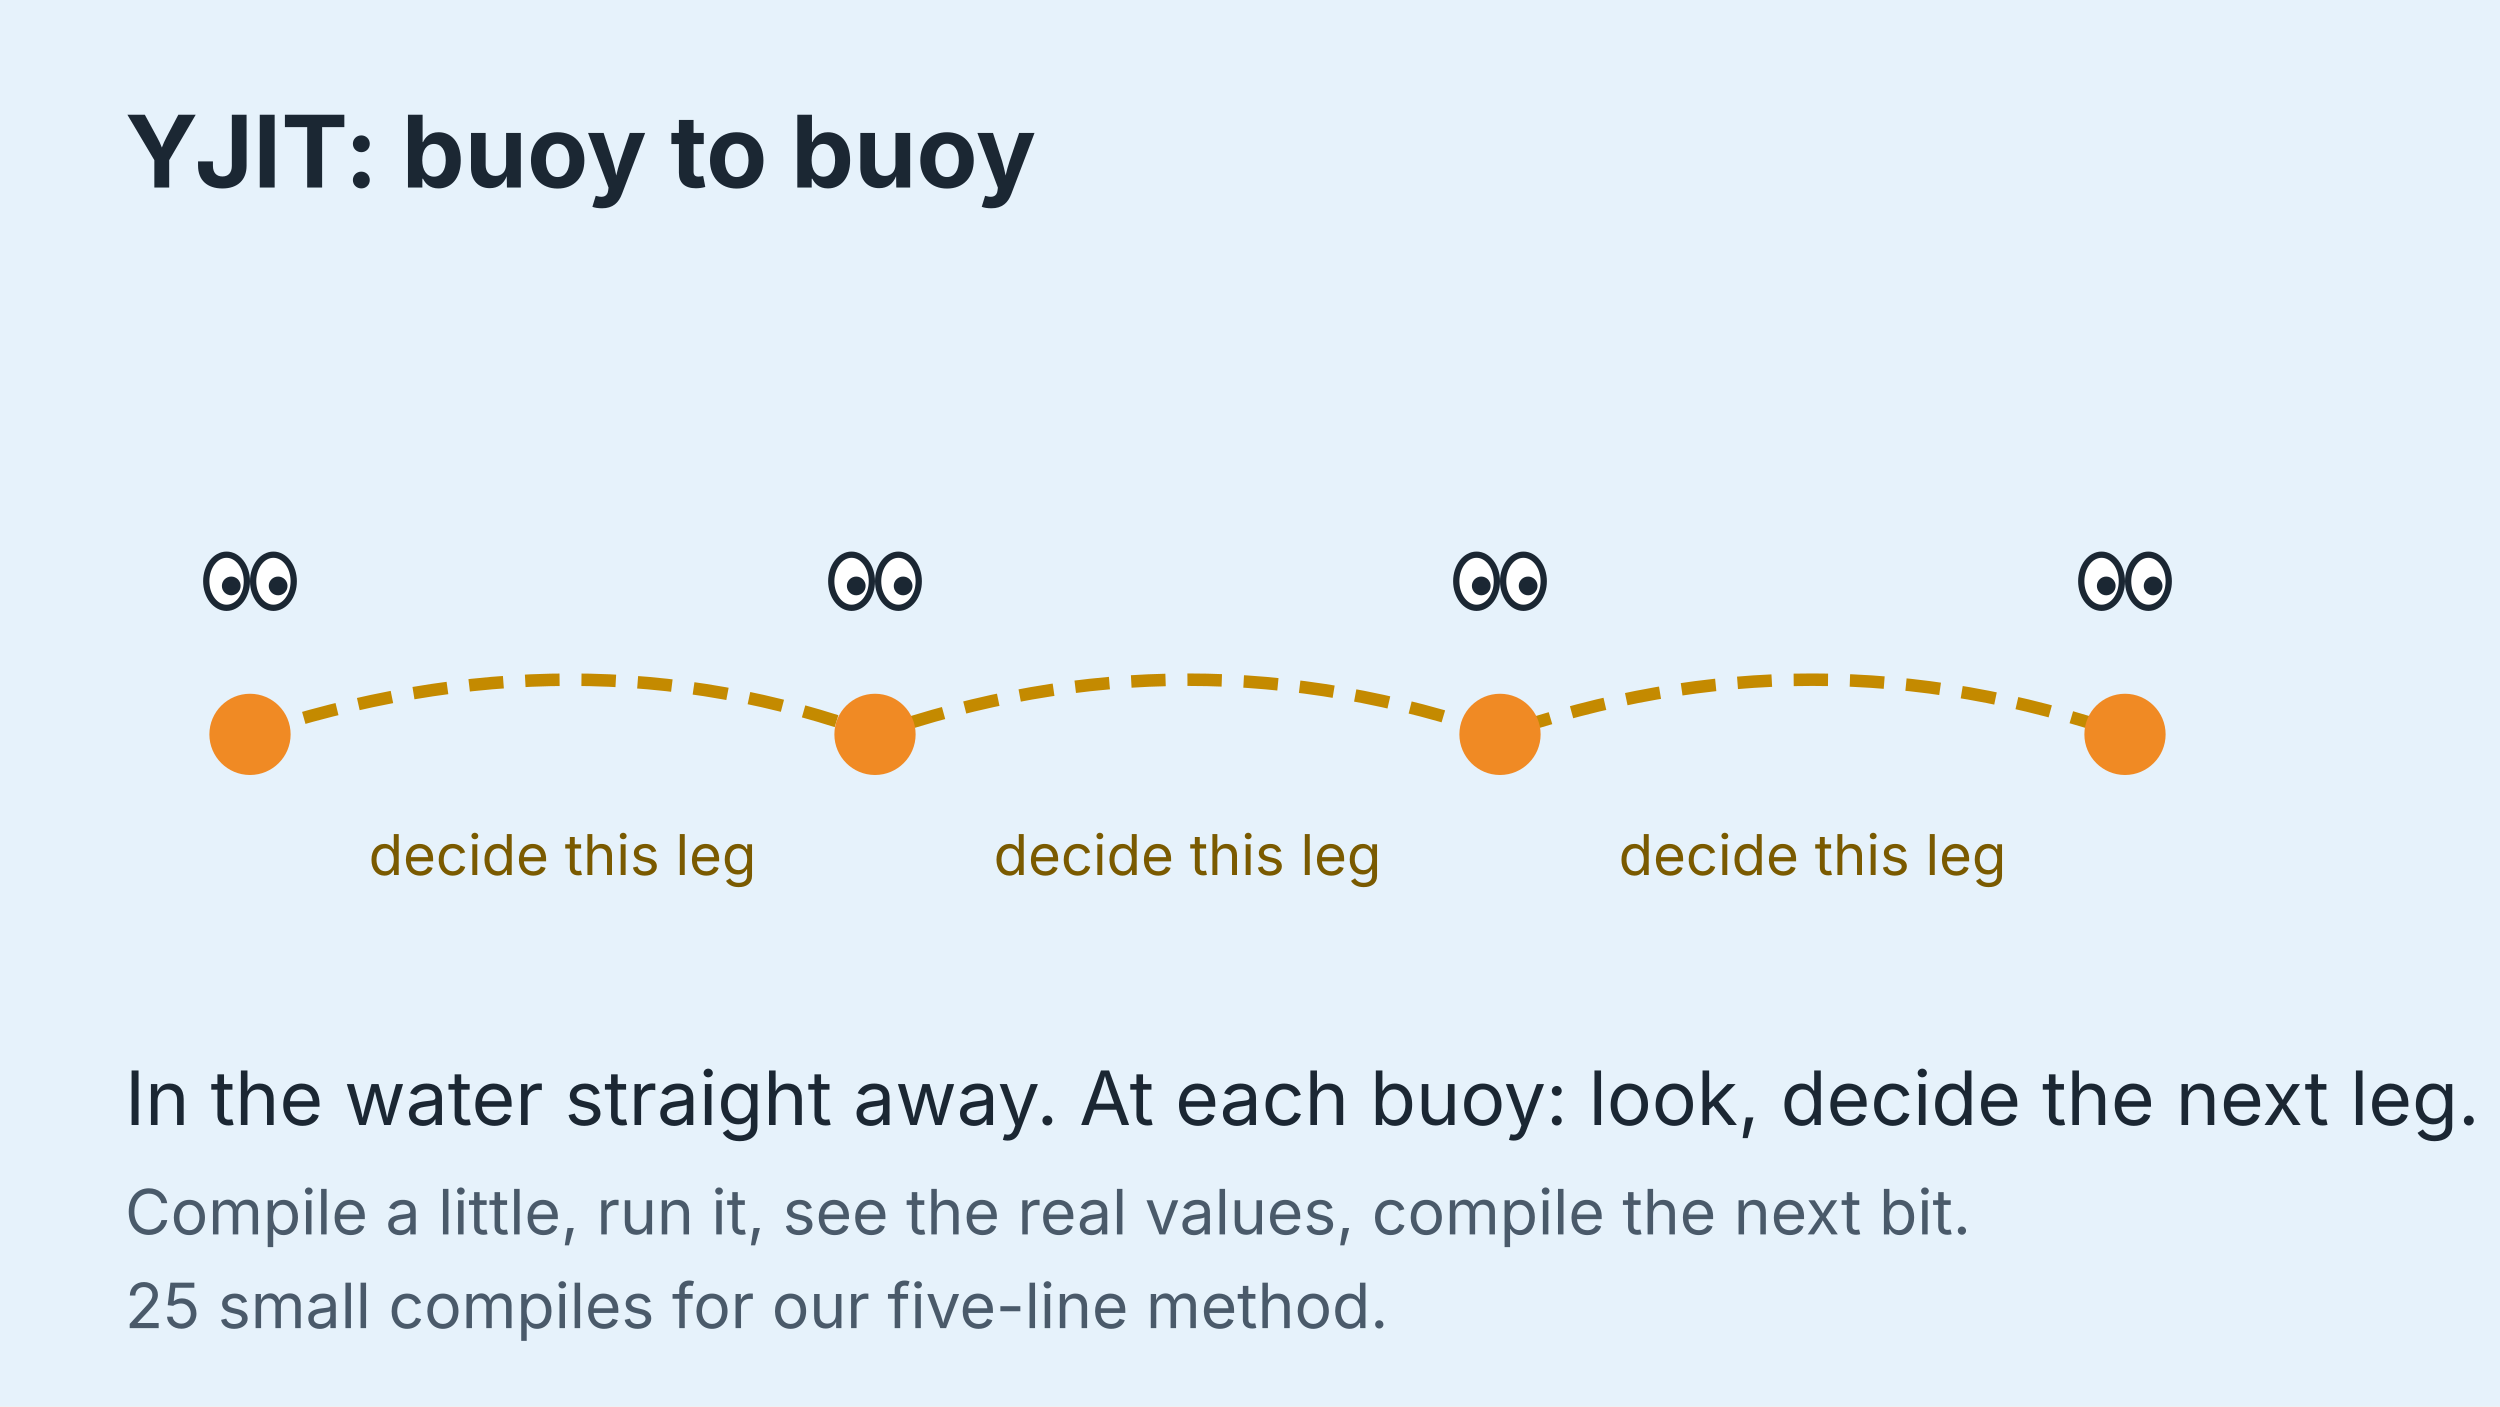
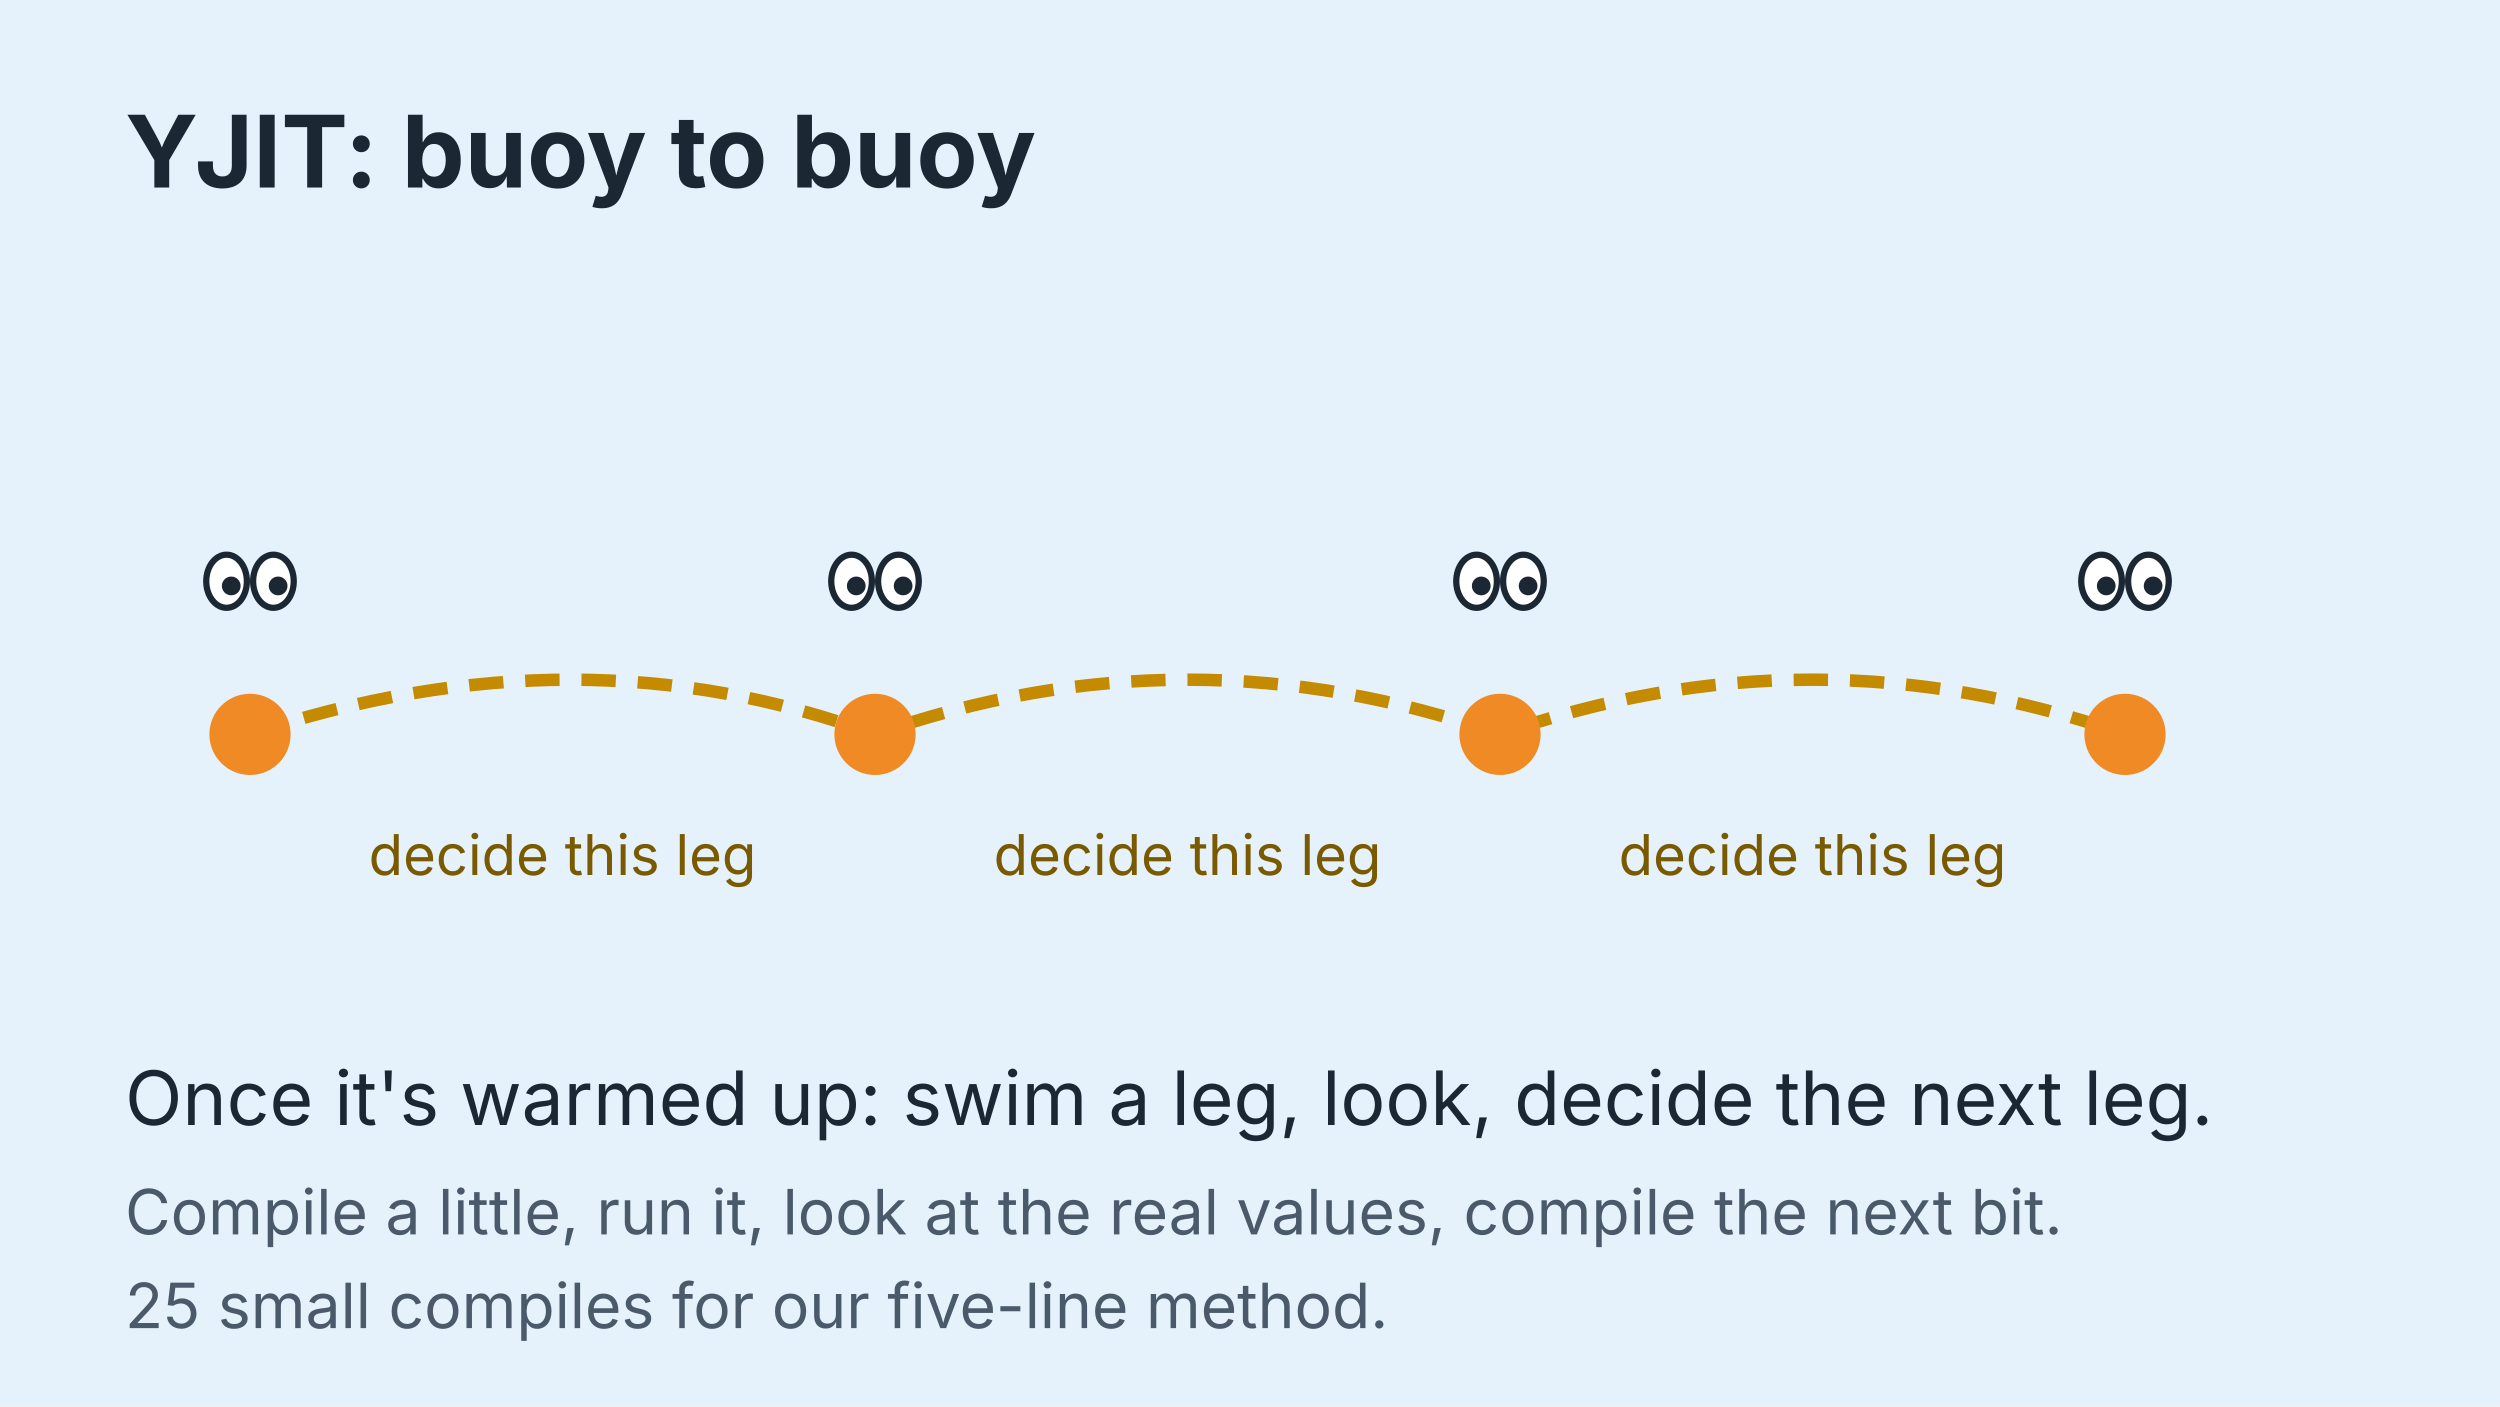
<svg xmlns="http://www.w3.org/2000/svg" viewBox="0 0 1600 900" font-family="system-ui, -apple-system, Segoe UI, sans-serif">
  <rect width="1600" height="900" fill="#e6f2fb" />
  <text x="80" y="120" font-size="64" font-weight="700" fill="#1b2733">YJIT: buoy to buoy</text>
  <path d="M160 470 Q370 400 560 470 Q760 400 960 470 Q1160 400 1360 470" stroke="#c48a00" stroke-width="8" stroke-dasharray="22 14" fill="none" />
  <g fill="#f08a24">
    <circle cx="160" cy="470" r="26" />
    <circle cx="560" cy="470" r="26" />
    <circle cx="960" cy="470" r="26" />
    <circle cx="1360" cy="470" r="26" />
  </g>
  <g font-size="56" text-anchor="middle">
    <g transform="translate(160,372)">
      <ellipse cx="-15" cy="0" rx="13" ry="17" fill="#fff" stroke="#1b2733" stroke-width="4" />
      <ellipse cx="15" cy="0" rx="13" ry="17" fill="#fff" stroke="#1b2733" stroke-width="4" />
      <circle cx="-12" cy="3" r="6" fill="#1b2733" />
      <circle cx="18" cy="3" r="6" fill="#1b2733" />
    </g>
    <g transform="translate(560,372)">
      <ellipse cx="-15" cy="0" rx="13" ry="17" fill="#fff" stroke="#1b2733" stroke-width="4" />
      <ellipse cx="15" cy="0" rx="13" ry="17" fill="#fff" stroke="#1b2733" stroke-width="4" />
      <circle cx="-12" cy="3" r="6" fill="#1b2733" />
      <circle cx="18" cy="3" r="6" fill="#1b2733" />
    </g>
    <g transform="translate(960,372)">
      <ellipse cx="-15" cy="0" rx="13" ry="17" fill="#fff" stroke="#1b2733" stroke-width="4" />
      <ellipse cx="15" cy="0" rx="13" ry="17" fill="#fff" stroke="#1b2733" stroke-width="4" />
      <circle cx="-12" cy="3" r="6" fill="#1b2733" />
      <circle cx="18" cy="3" r="6" fill="#1b2733" />
    </g>
    <g transform="translate(1360,372)">
      <ellipse cx="-15" cy="0" rx="13" ry="17" fill="#fff" stroke="#1b2733" stroke-width="4" />
      <ellipse cx="15" cy="0" rx="13" ry="17" fill="#fff" stroke="#1b2733" stroke-width="4" />
      <circle cx="-12" cy="3" r="6" fill="#1b2733" />
      <circle cx="18" cy="3" r="6" fill="#1b2733" />
    </g>
  </g>
  <g font-size="36" text-anchor="middle" fill="#7a5a00">
    <text x="360" y="560">decide this leg</text>
    <text x="760" y="560">decide this leg</text>
    <text x="1160" y="560">decide this leg</text>
  </g>
-   <text x="80" y="720" font-size="48" fill="#1b2733">In the water straight away. At each buoy: look, decide the next leg.</text>
-   <text x="80" y="790" font-size="40" fill="#4a5a6a">Compile a little, run it, see the real values, compile the next bit.</text>
+   <text x="80" y="720" font-size="48" fill="#1b2733">Once it's warmed up: swim a leg, look, decide the next leg.</text>
+   <text x="80" y="790" font-size="40" fill="#4a5a6a">Compile a little, run it, look at the real values, compile the next bit.</text>
  <text x="80" y="850" font-size="40" fill="#4a5a6a">25 small compiles for our five-line method.</text>
</svg>
